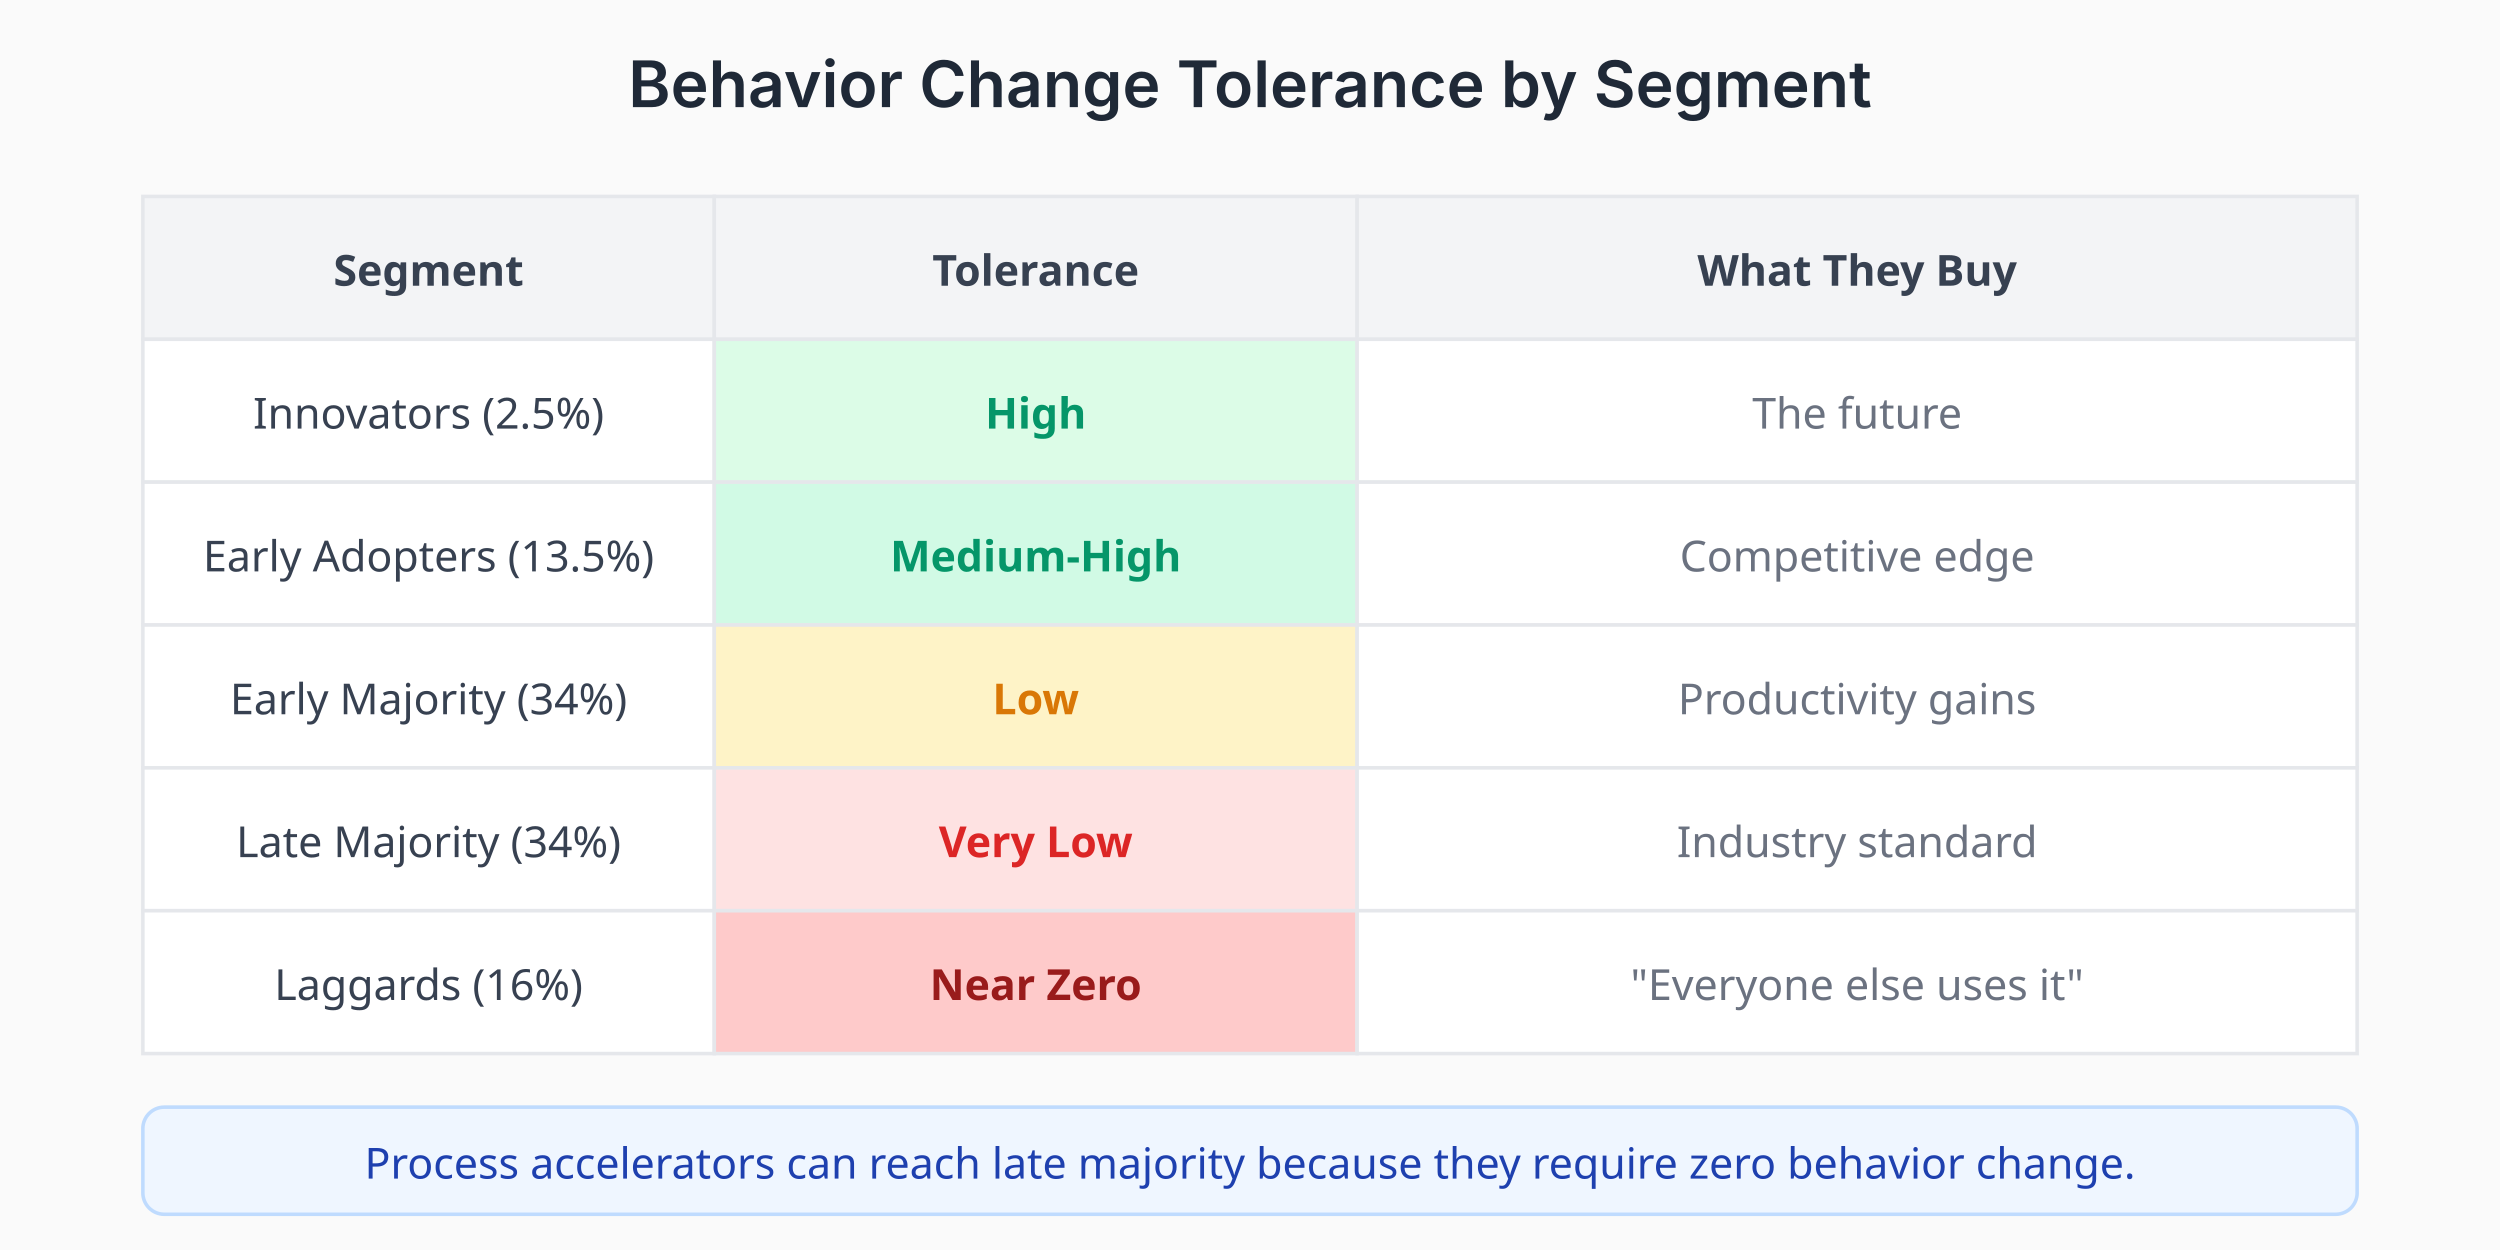
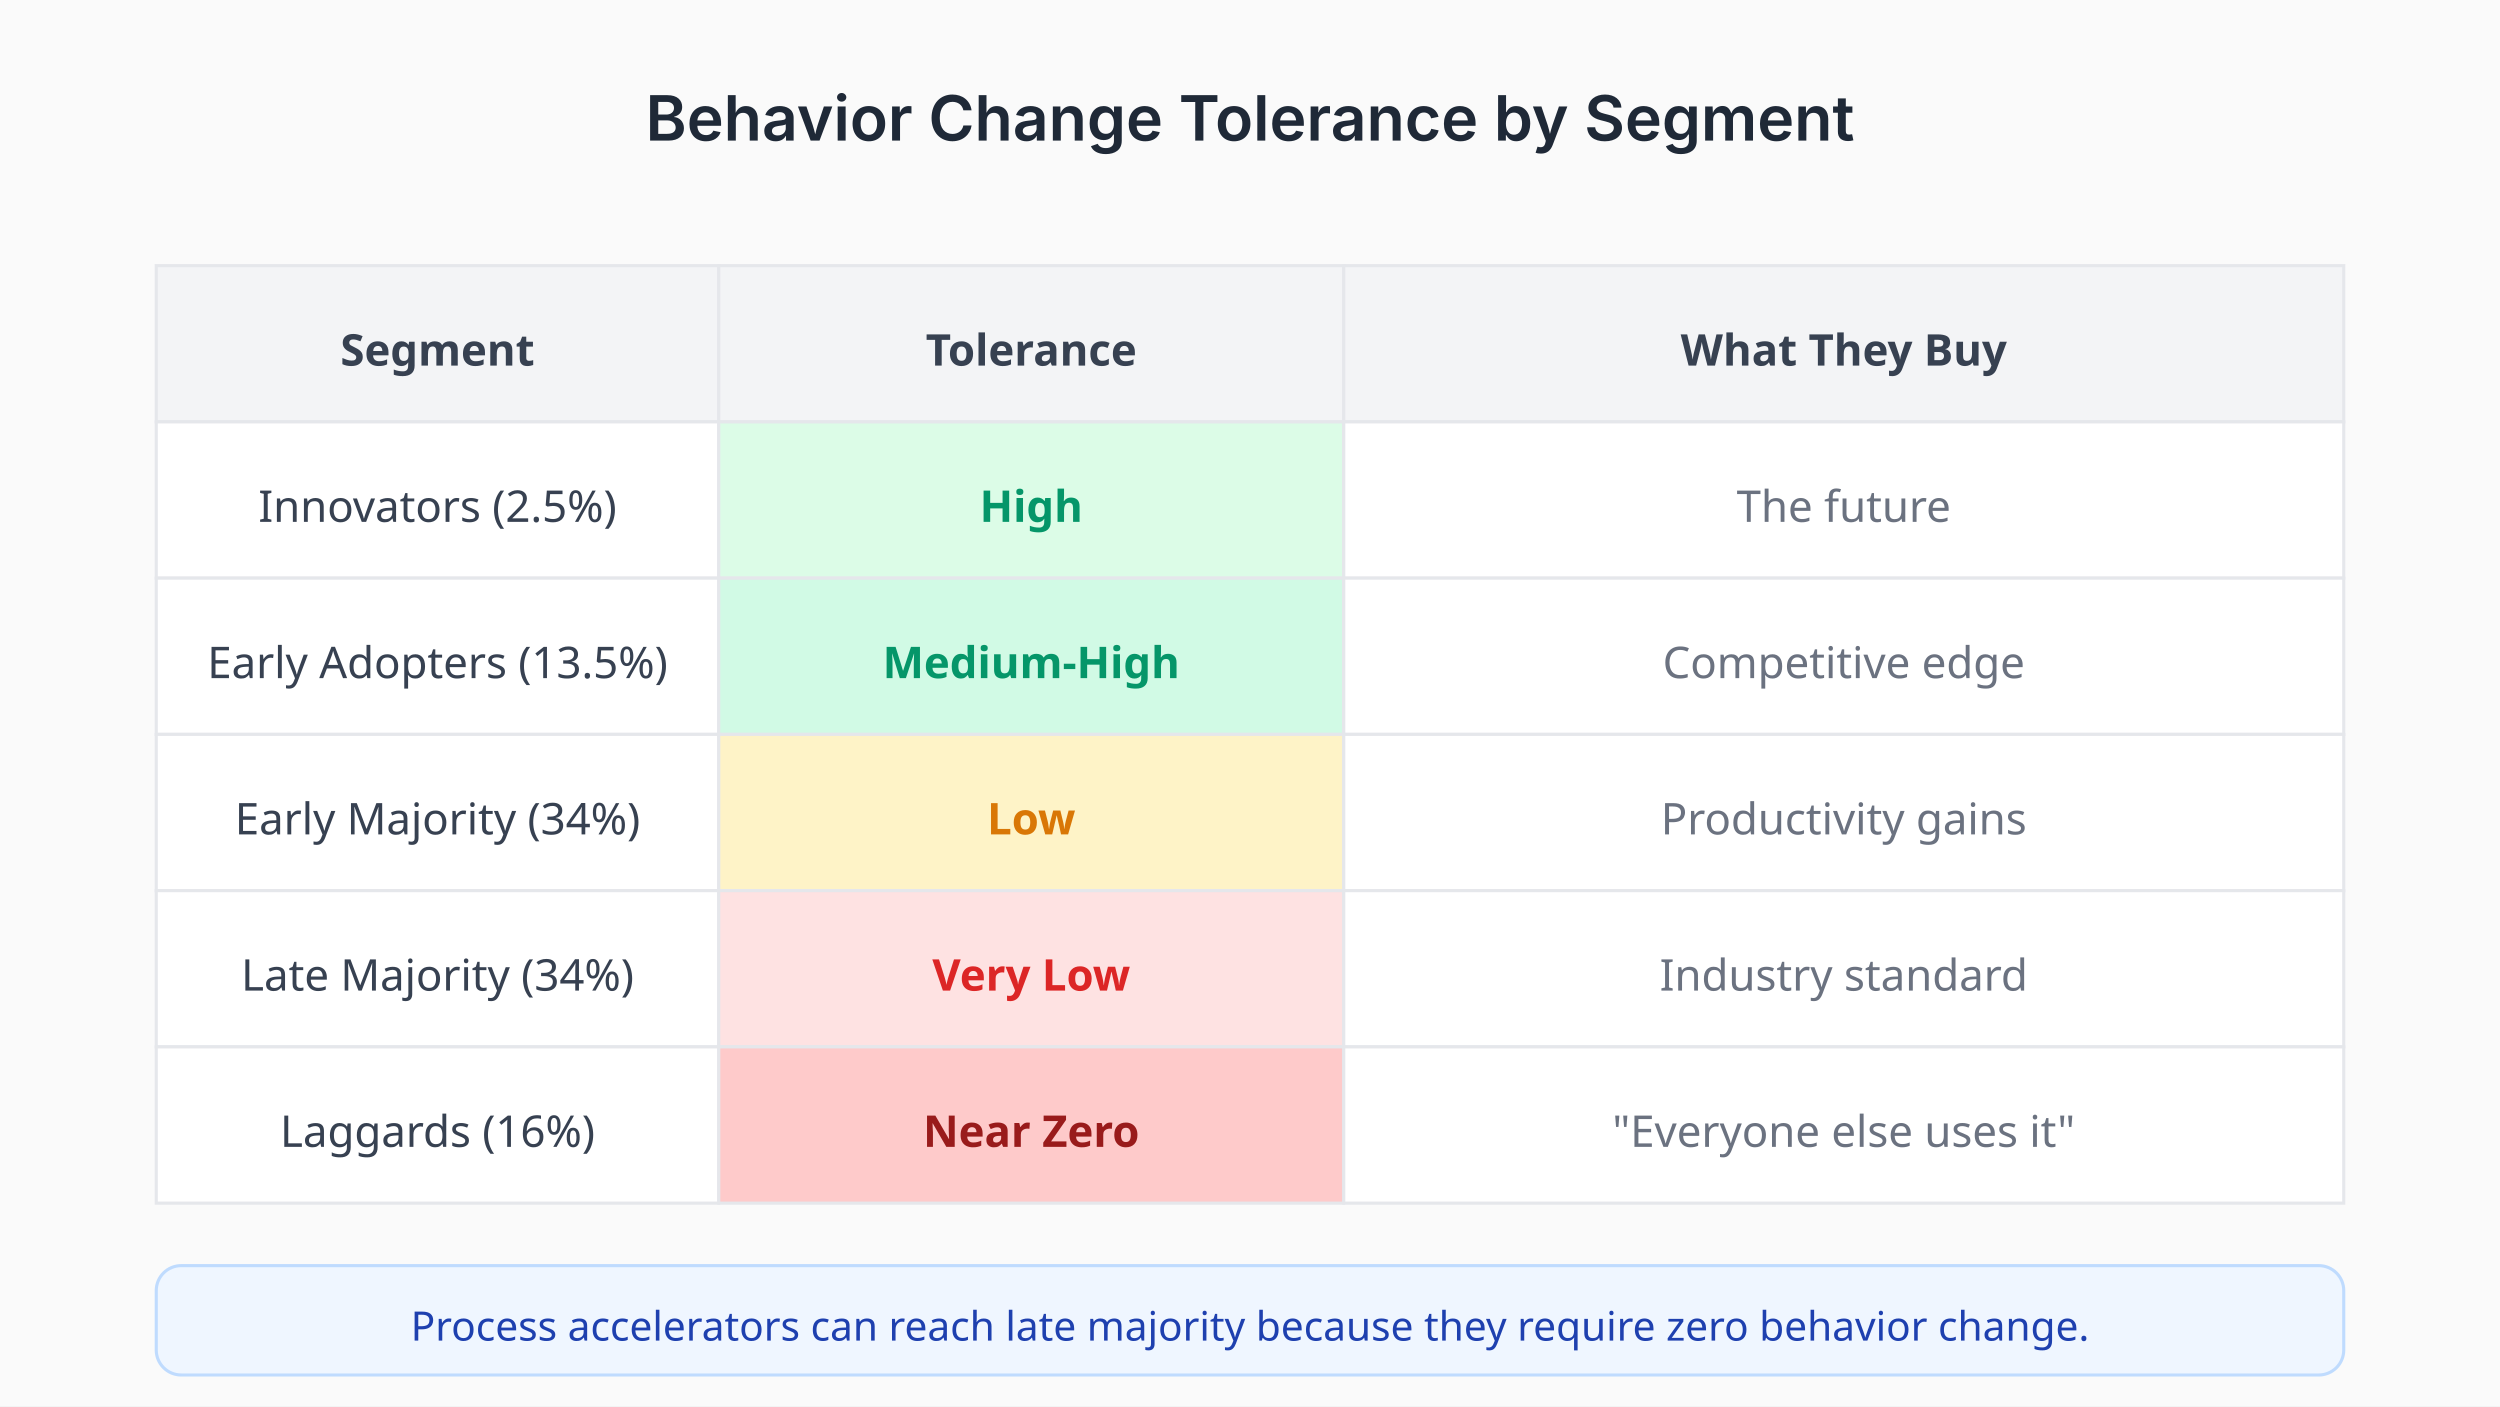
- <svg xmlns="http://www.w3.org/2000/svg" viewBox="0 0 700 350">
-   <rect width="700" height="350" fill="#fafafa" />
-   <text x="350" y="30" text-anchor="middle" font-family="system-ui, -apple-system, sans-serif" font-size="18" font-weight="600" fill="#1f2937">Behavior Change Tolerance by Segment</text>
-   <rect x="40" y="55" width="160" height="40" fill="#f3f4f6" stroke="#e5e7eb" />
-   <rect x="200" y="55" width="180" height="40" fill="#f3f4f6" stroke="#e5e7eb" />
-   <rect x="380" y="55" width="280" height="40" fill="#f3f4f6" stroke="#e5e7eb" />
-   <text x="120" y="80" text-anchor="middle" font-family="system-ui, sans-serif" font-size="12" font-weight="600" fill="#374151">Segment</text>
-   <text x="290" y="80" text-anchor="middle" font-family="system-ui, sans-serif" font-size="12" font-weight="600" fill="#374151">Tolerance</text>
-   <text x="520" y="80" text-anchor="middle" font-family="system-ui, sans-serif" font-size="12" font-weight="600" fill="#374151">What They Buy</text>
-   <rect x="40" y="95" width="160" height="40" fill="white" stroke="#e5e7eb" />
-   <rect x="200" y="95" width="180" height="40" fill="#dcfce7" stroke="#e5e7eb" />
-   <rect x="380" y="95" width="280" height="40" fill="white" stroke="#e5e7eb" />
-   <text x="120" y="120" text-anchor="middle" font-family="system-ui, sans-serif" font-size="12" fill="#374151">Innovators (2.5%)</text>
-   <text x="290" y="120" text-anchor="middle" font-family="system-ui, sans-serif" font-size="12" font-weight="600" fill="#059669">High</text>
-   <text x="520" y="120" text-anchor="middle" font-family="system-ui, sans-serif" font-size="12" fill="#6b7280">The future</text>
-   <rect x="40" y="135" width="160" height="40" fill="white" stroke="#e5e7eb" />
-   <rect x="200" y="135" width="180" height="40" fill="#d1fae5" stroke="#e5e7eb" />
-   <rect x="380" y="135" width="280" height="40" fill="white" stroke="#e5e7eb" />
-   <text x="120" y="160" text-anchor="middle" font-family="system-ui, sans-serif" font-size="12" fill="#374151">Early Adopters (13.5%)</text>
-   <text x="290" y="160" text-anchor="middle" font-family="system-ui, sans-serif" font-size="12" font-weight="600" fill="#059669">Medium-High</text>
-   <text x="520" y="160" text-anchor="middle" font-family="system-ui, sans-serif" font-size="12" fill="#6b7280">Competitive edge</text>
-   <rect x="40" y="175" width="160" height="40" fill="white" stroke="#e5e7eb" />
-   <rect x="200" y="175" width="180" height="40" fill="#fef3c7" stroke="#e5e7eb" />
-   <rect x="380" y="175" width="280" height="40" fill="white" stroke="#e5e7eb" />
-   <text x="120" y="200" text-anchor="middle" font-family="system-ui, sans-serif" font-size="12" fill="#374151">Early Majority (34%)</text>
-   <text x="290" y="200" text-anchor="middle" font-family="system-ui, sans-serif" font-size="12" font-weight="600" fill="#d97706">Low</text>
-   <text x="520" y="200" text-anchor="middle" font-family="system-ui, sans-serif" font-size="12" fill="#6b7280">Productivity gains</text>
-   <rect x="40" y="215" width="160" height="40" fill="white" stroke="#e5e7eb" />
-   <rect x="200" y="215" width="180" height="40" fill="#fee2e2" stroke="#e5e7eb" />
-   <rect x="380" y="215" width="280" height="40" fill="white" stroke="#e5e7eb" />
-   <text x="120" y="240" text-anchor="middle" font-family="system-ui, sans-serif" font-size="12" fill="#374151">Late Majority (34%)</text>
-   <text x="290" y="240" text-anchor="middle" font-family="system-ui, sans-serif" font-size="12" font-weight="600" fill="#dc2626">Very Low</text>
-   <text x="520" y="240" text-anchor="middle" font-family="system-ui, sans-serif" font-size="12" fill="#6b7280">Industry standard</text>
-   <rect x="40" y="255" width="160" height="40" fill="white" stroke="#e5e7eb" />
-   <rect x="200" y="255" width="180" height="40" fill="#fecaca" stroke="#e5e7eb" />
-   <rect x="380" y="255" width="280" height="40" fill="white" stroke="#e5e7eb" />
-   <text x="120" y="280" text-anchor="middle" font-family="system-ui, sans-serif" font-size="12" fill="#374151">Laggards (16%)</text>
-   <text x="290" y="280" text-anchor="middle" font-family="system-ui, sans-serif" font-size="12" font-weight="600" fill="#991b1b">Near Zero</text>
-   <text x="520" y="280" text-anchor="middle" font-family="system-ui, sans-serif" font-size="12" fill="#6b7280">"Everyone else uses it"</text>
-   <rect x="40" y="310" width="620" height="30" rx="6" fill="#eff6ff" stroke="#bfdbfe" />
-   <text x="350" y="330" text-anchor="middle" font-family="system-ui, sans-serif" font-size="12" fill="#1e40af">Process accelerators can reach late majority because they require zero behavior change.</text>
+ <svg xmlns="http://www.w3.org/2000/svg" viewBox="0 0 800 450">
+   <rect width="800" height="450" fill="#fafafa" />
+   <text x="400" y="45" text-anchor="middle" font-family="system-ui, -apple-system, sans-serif" font-size="20" font-weight="600" fill="#1f2937">Behavior Change Tolerance by Segment</text>
+   <rect x="50" y="85" width="180" height="50" fill="#f3f4f6" stroke="#e5e7eb" />
+   <rect x="230" y="85" width="200" height="50" fill="#f3f4f6" stroke="#e5e7eb" />
+   <rect x="430" y="85" width="320" height="50" fill="#f3f4f6" stroke="#e5e7eb" />
+   <text x="140" y="117" text-anchor="middle" font-family="system-ui, sans-serif" font-size="14" font-weight="600" fill="#374151">Segment</text>
+   <text x="330" y="117" text-anchor="middle" font-family="system-ui, sans-serif" font-size="14" font-weight="600" fill="#374151">Tolerance</text>
+   <text x="590" y="117" text-anchor="middle" font-family="system-ui, sans-serif" font-size="14" font-weight="600" fill="#374151">What They Buy</text>
+   <rect x="50" y="135" width="180" height="50" fill="white" stroke="#e5e7eb" />
+   <rect x="230" y="135" width="200" height="50" fill="#dcfce7" stroke="#e5e7eb" />
+   <rect x="430" y="135" width="320" height="50" fill="white" stroke="#e5e7eb" />
+   <text x="140" y="167" text-anchor="middle" font-family="system-ui, sans-serif" font-size="14" fill="#374151">Innovators (2.5%)</text>
+   <text x="330" y="167" text-anchor="middle" font-family="system-ui, sans-serif" font-size="14" font-weight="600" fill="#059669">High</text>
+   <text x="590" y="167" text-anchor="middle" font-family="system-ui, sans-serif" font-size="14" fill="#6b7280">The future</text>
+   <rect x="50" y="185" width="180" height="50" fill="white" stroke="#e5e7eb" />
+   <rect x="230" y="185" width="200" height="50" fill="#d1fae5" stroke="#e5e7eb" />
+   <rect x="430" y="185" width="320" height="50" fill="white" stroke="#e5e7eb" />
+   <text x="140" y="217" text-anchor="middle" font-family="system-ui, sans-serif" font-size="14" fill="#374151">Early Adopters (13.5%)</text>
+   <text x="330" y="217" text-anchor="middle" font-family="system-ui, sans-serif" font-size="14" font-weight="600" fill="#059669">Medium-High</text>
+   <text x="590" y="217" text-anchor="middle" font-family="system-ui, sans-serif" font-size="14" fill="#6b7280">Competitive edge</text>
+   <rect x="50" y="235" width="180" height="50" fill="white" stroke="#e5e7eb" />
+   <rect x="230" y="235" width="200" height="50" fill="#fef3c7" stroke="#e5e7eb" />
+   <rect x="430" y="235" width="320" height="50" fill="white" stroke="#e5e7eb" />
+   <text x="140" y="267" text-anchor="middle" font-family="system-ui, sans-serif" font-size="14" fill="#374151">Early Majority (34%)</text>
+   <text x="330" y="267" text-anchor="middle" font-family="system-ui, sans-serif" font-size="14" font-weight="600" fill="#d97706">Low</text>
+   <text x="590" y="267" text-anchor="middle" font-family="system-ui, sans-serif" font-size="14" fill="#6b7280">Productivity gains</text>
+   <rect x="50" y="285" width="180" height="50" fill="white" stroke="#e5e7eb" />
+   <rect x="230" y="285" width="200" height="50" fill="#fee2e2" stroke="#e5e7eb" />
+   <rect x="430" y="285" width="320" height="50" fill="white" stroke="#e5e7eb" />
+   <text x="140" y="317" text-anchor="middle" font-family="system-ui, sans-serif" font-size="14" fill="#374151">Late Majority (34%)</text>
+   <text x="330" y="317" text-anchor="middle" font-family="system-ui, sans-serif" font-size="14" font-weight="600" fill="#dc2626">Very Low</text>
+   <text x="590" y="317" text-anchor="middle" font-family="system-ui, sans-serif" font-size="14" fill="#6b7280">Industry standard</text>
+   <rect x="50" y="335" width="180" height="50" fill="white" stroke="#e5e7eb" />
+   <rect x="230" y="335" width="200" height="50" fill="#fecaca" stroke="#e5e7eb" />
+   <rect x="430" y="335" width="320" height="50" fill="white" stroke="#e5e7eb" />
+   <text x="140" y="367" text-anchor="middle" font-family="system-ui, sans-serif" font-size="14" fill="#374151">Laggards (16%)</text>
+   <text x="330" y="367" text-anchor="middle" font-family="system-ui, sans-serif" font-size="14" font-weight="600" fill="#991b1b">Near Zero</text>
+   <text x="590" y="367" text-anchor="middle" font-family="system-ui, sans-serif" font-size="14" fill="#6b7280">"Everyone else uses it"</text>
+   <rect x="50" y="405" width="700" height="35" rx="8" fill="#eff6ff" stroke="#bfdbfe" />
+   <text x="400" y="429" text-anchor="middle" font-family="system-ui, sans-serif" font-size="13" fill="#1e40af">Process accelerators can reach late majority because they require zero behavior change.</text>
</svg>
